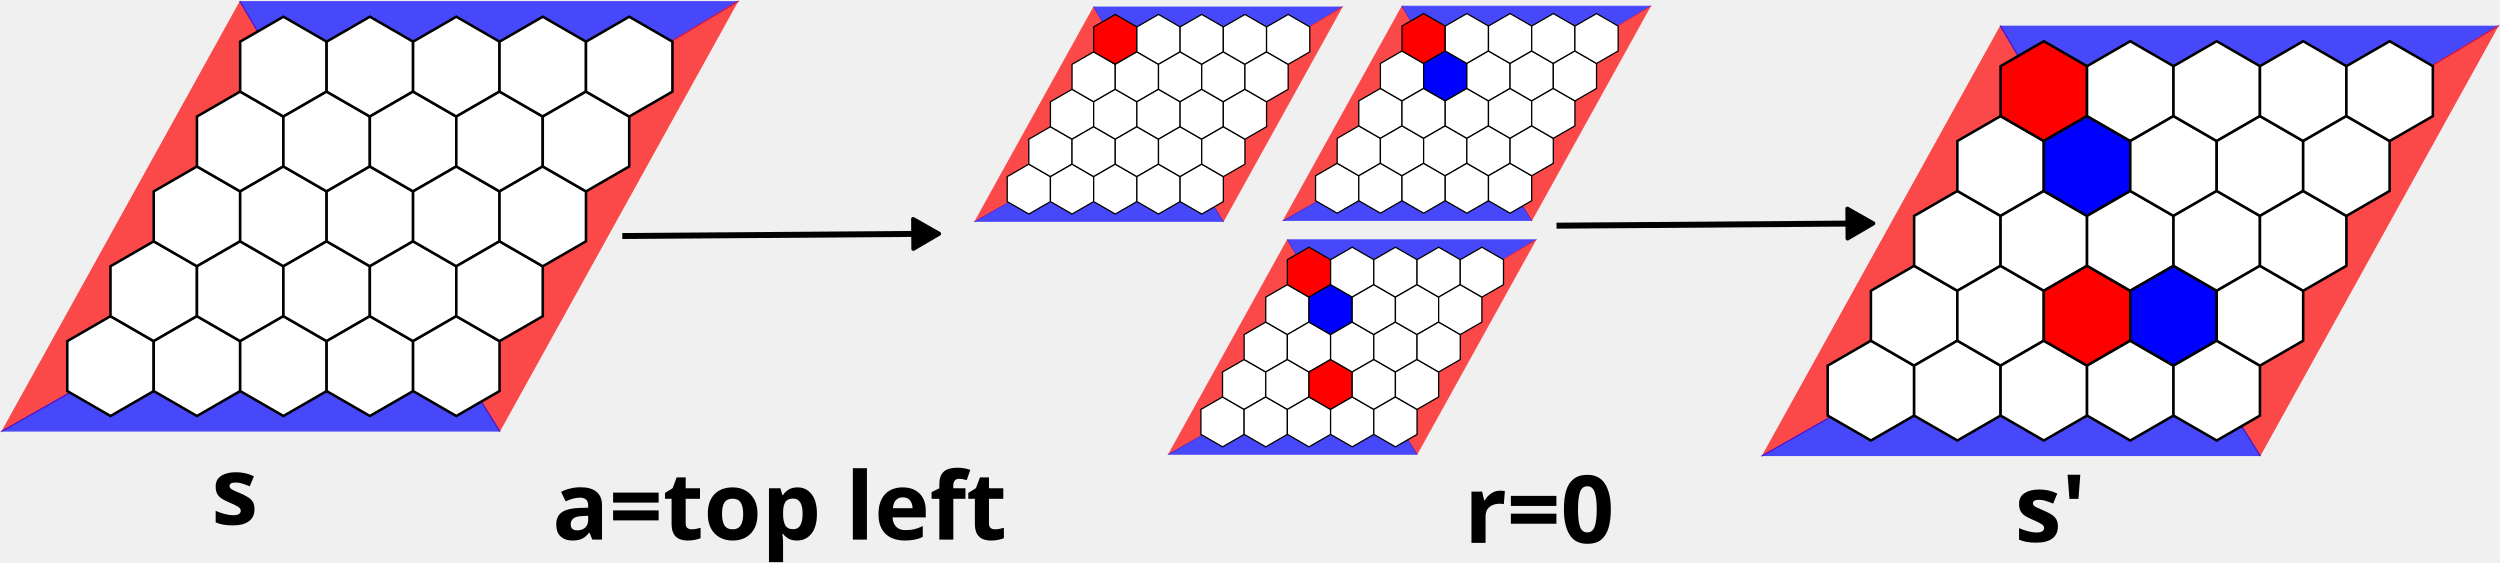
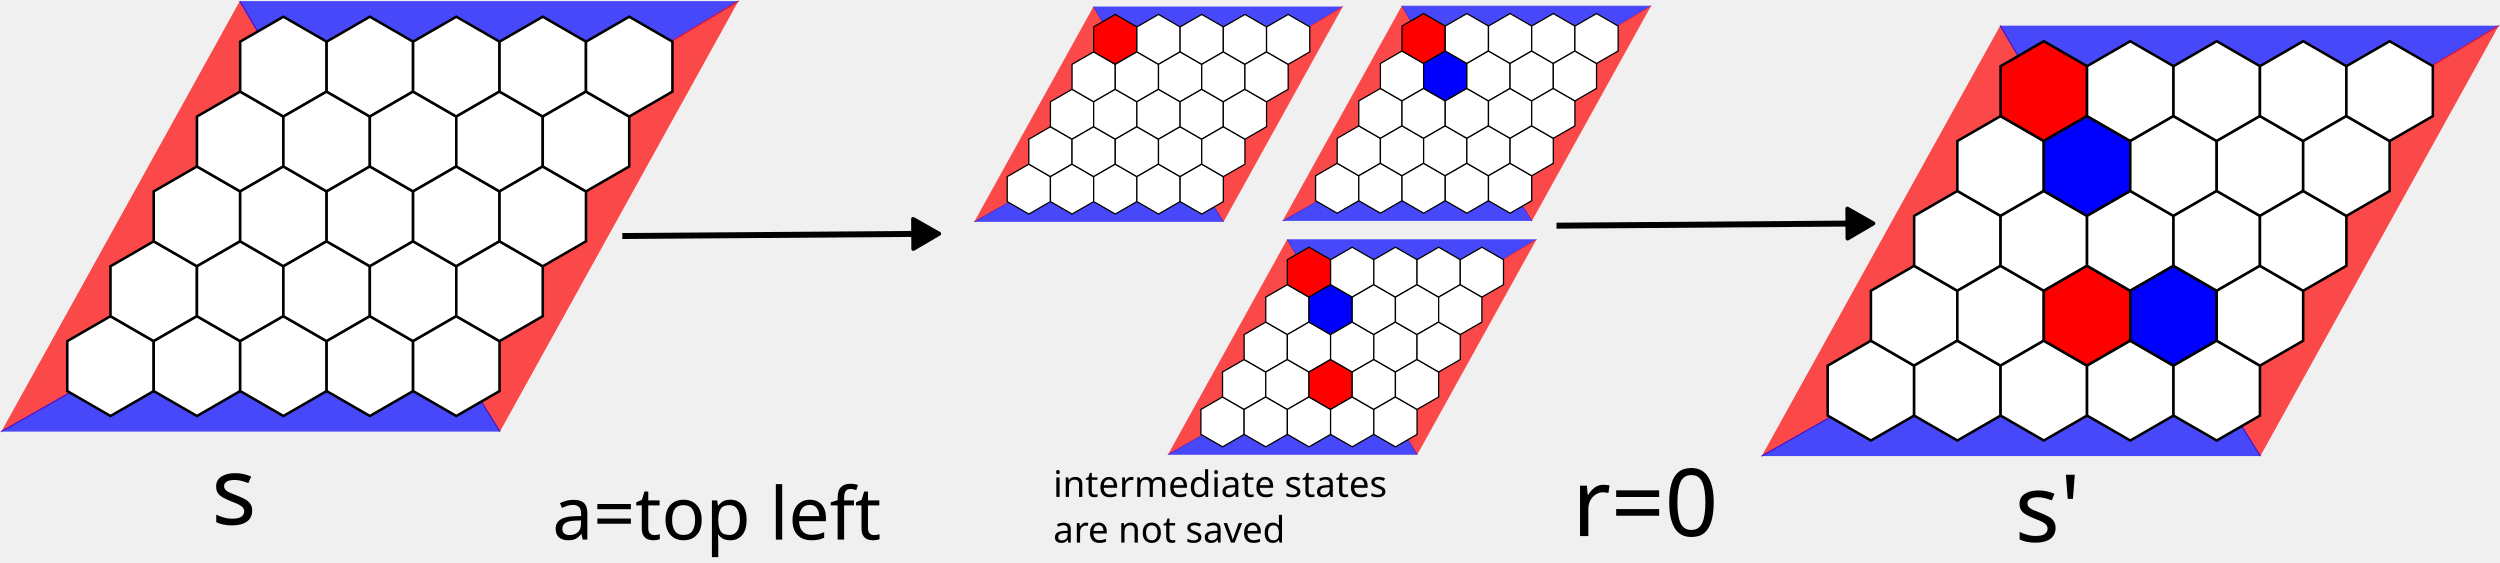
<svg xmlns="http://www.w3.org/2000/svg" width="338.025mm" height="76.004mm" viewBox="0 0 338.025 76.004" version="1.1" id="svg5" xml:space="preserve">
  <defs id="defs2">
    <marker style="overflow:visible" id="TriangleStart" refX="0" refY="0" orient="auto-start-reverse" markerWidth="4.992" markerHeight="5.667" viewBox="0 0 4.992 5.667" preserveAspectRatio="xMidYMid">
      <path transform="scale(0.5)" style="fill:context-stroke;fill-rule:evenodd;stroke:context-stroke;stroke-width:1pt" d="M 5.77,0 -2.88,5 V -5 Z" id="path135" />
    </marker>
    <style type="text/css" id="style642">*{stroke-linejoin: round; stroke-linecap: butt}</style>
    <clipPath id="p66aa4b6fb8">
      <rect x="10.8" y="170.846" width="629.28" height="367.507" id="rect738" />
    </clipPath>
    <style type="text/css" id="style814">*{stroke-linejoin: round; stroke-linecap: butt}</style>
    <clipPath id="pf52d8c88e2">
      <rect x="10.8" y="170.846" width="629.28" height="367.507" id="rect910" />
    </clipPath>
    <style type="text/css" id="style986">*{stroke-linejoin: round; stroke-linecap: butt}</style>
    <clipPath id="p89ed3692f3">
      <rect x="10.8" y="170.846" width="629.28" height="367.507" id="rect1082" />
    </clipPath>
    <style type="text/css" id="style1158">*{stroke-linejoin: round; stroke-linecap: butt}</style>
    <clipPath id="pb843fc2f6d">
      <rect x="10.8" y="170.846" width="629.28" height="367.507" id="rect1254" />
    </clipPath>
    <style type="text/css" id="style1330">*{stroke-linejoin: round; stroke-linecap: butt}</style>
    <clipPath id="p593a367868">
      <rect x="10.8" y="170.846" width="629.28" height="367.507" id="rect1426" />
    </clipPath>
    <style type="text/css" id="style3313">*{stroke-linejoin: round; stroke-linecap: butt}</style>
    <clipPath id="p9b82ed0cb2">
      <rect x="10.8" y="170.846" width="629.28" height="367.507" id="rect3409" />
    </clipPath>
    <style type="text/css" id="style3491">*{stroke-linejoin: round; stroke-linecap: butt}</style>
    <clipPath id="p8519d41365">
      <rect x="10.8" y="170.846" width="629.28" height="367.507" id="rect3587" />
    </clipPath>
    <style type="text/css" id="style3669">*{stroke-linejoin: round; stroke-linecap: butt}</style>
    <clipPath id="pec400bf562">
      <rect x="10.8" y="170.846" width="629.28" height="367.507" id="rect3765" />
    </clipPath>
    <style type="text/css" id="style3847">*{stroke-linejoin: round; stroke-linecap: butt}</style>
    <clipPath id="p92cd59f896">
      <rect x="10.8" y="170.846" width="629.28" height="367.507" id="rect3943" />
    </clipPath>
    <marker style="overflow:visible" id="TriangleStart-2" refX="0" refY="0" orient="auto-start-reverse" markerWidth="4.992" markerHeight="5.667" viewBox="0 0 4.992 5.667" preserveAspectRatio="xMidYMid">
      <path transform="scale(0.5)" style="fill:context-stroke;fill-rule:evenodd;stroke:context-stroke;stroke-width:1pt" d="M 5.77,0 -2.88,5 V -5 Z" id="path135-9" />
    </marker>
  </defs>
  <g id="layer1" transform="translate(-2.812804,-1.337187)">
    <g id="axes_1-6" transform="matrix(0.1736803,0,0,0.1736803,-3.702242,-30.99597)">
      <g id="patch_2-1">
        <path d="M 325.44,359.108 39.404,521.649 224.486,187.551 Z" clip-path="url(#p593a367868)" style="opacity:0.7;fill:#ff0000;stroke:#ff0000;stroke-linejoin:miter" id="path1337" />
      </g>
      <g id="patch_3-5">
        <path d="M 325.44,359.108 611.476,187.551 H 224.486 Z" clip-path="url(#p593a367868)" style="opacity:0.7;fill:#0000ff;stroke:#0000ff;stroke-linejoin:miter" id="path1340" />
      </g>
      <g id="patch_4-9">
        <path d="M 325.44,359.108 611.476,187.551 426.394,521.649 Z" clip-path="url(#p593a367868)" style="opacity:0.7;fill:#ff0000;stroke:#ff0000;stroke-linejoin:miter" id="path1343" />
      </g>
      <g id="patch_5-49">
        <path d="M 325.44,359.108 39.404,521.649 H 426.394 Z" clip-path="url(#p593a367868)" style="opacity:0.7;fill:#0000ff;stroke:#0000ff;stroke-linejoin:miter" id="path1346" />
      </g>
      <g id="patch_6-0">
        <path d="m 123.532,432.314 -33.651,19.429 v 38.857 l 33.651,19.429 33.651,-19.429 v -38.857 z" clip-path="url(#p593a367868)" style="fill:#ffffff;stroke:#000000;stroke-width:2;stroke-linejoin:miter" id="path1349" />
      </g>
      <g id="patch_7-91">
        <path d="m 157.183,374.029 -33.651,19.429 v 38.857 l 33.651,19.429 33.651,-19.429 v -38.857 z" clip-path="url(#p593a367868)" style="fill:#ffffff;stroke:#000000;stroke-width:2;stroke-linejoin:miter" id="path1352" />
      </g>
      <g id="patch_8-77">
        <path d="m 190.835,315.743 -33.651,19.429 v 38.857 l 33.651,19.429 33.651,-19.429 v -38.857 z" clip-path="url(#p593a367868)" style="fill:#ffffff;stroke:#000000;stroke-width:2;stroke-linejoin:miter" id="path1355" />
      </g>
      <g id="patch_9-1">
        <path d="m 224.486,257.457 -33.651,19.429 v 38.857 l 33.651,19.429 33.651,-19.429 v -38.857 z" clip-path="url(#p593a367868)" style="fill:#ffffff;stroke:#000000;stroke-width:2;stroke-linejoin:miter" id="path1358" />
      </g>
      <g id="patch_10-1">
        <path d="m 258.137,199.171 -33.651,19.429 v 38.857 l 33.651,19.429 33.651,-19.429 v -38.857 z" clip-path="url(#p593a367868)" style="fill:#ffffff;stroke:#000000;stroke-width:2;stroke-linejoin:miter" id="path1361" />
      </g>
      <g id="patch_11-5">
        <path d="m 190.835,432.314 -33.651,19.429 v 38.857 l 33.651,19.429 33.651,-19.429 v -38.857 z" clip-path="url(#p593a367868)" style="fill:#ffffff;stroke:#000000;stroke-width:2;stroke-linejoin:miter" id="path1364" />
      </g>
      <g id="patch_12-97">
        <path d="m 224.486,374.029 -33.651,19.429 v 38.857 l 33.651,19.429 33.651,-19.429 v -38.857 z" clip-path="url(#p593a367868)" style="fill:#ffffff;stroke:#000000;stroke-width:2;stroke-linejoin:miter" id="path1367" />
      </g>
      <g id="patch_13-7">
        <path d="m 258.137,315.743 -33.651,19.429 v 38.857 l 33.651,19.429 33.651,-19.429 v -38.857 z" clip-path="url(#p593a367868)" style="fill:#ffffff;stroke:#000000;stroke-width:2;stroke-linejoin:miter" id="path1370" />
      </g>
      <g id="patch_14-67">
        <path d="m 291.789,257.457 -33.651,19.429 v 38.857 l 33.651,19.429 33.651,-19.429 v -38.857 z" clip-path="url(#p593a367868)" style="fill:#ffffff;stroke:#000000;stroke-width:2;stroke-linejoin:miter" id="path1373" />
      </g>
      <g id="patch_15-3">
        <path d="m 325.44,199.171 -33.651,19.429 v 38.857 l 33.651,19.429 33.651,-19.429 v -38.857 z" clip-path="url(#p593a367868)" style="fill:#ffffff;stroke:#000000;stroke-width:2;stroke-linejoin:miter" id="path1376" />
      </g>
      <g id="patch_16-65">
        <path d="m 258.137,432.314 -33.651,19.429 v 38.857 l 33.651,19.429 33.651,-19.429 v -38.857 z" clip-path="url(#p593a367868)" style="fill:#ffffff;stroke:#000000;stroke-width:2;stroke-linejoin:miter" id="path1379" />
      </g>
      <g id="patch_17-6">
        <path d="m 291.789,374.029 -33.651,19.429 v 38.857 l 33.651,19.429 33.651,-19.429 v -38.857 z" clip-path="url(#p593a367868)" style="fill:#ffffff;stroke:#000000;stroke-width:2;stroke-linejoin:miter" id="path1382" />
      </g>
      <g id="patch_18-3">
        <path d="m 325.44,315.743 -33.651,19.429 v 38.857 l 33.651,19.429 33.651,-19.429 v -38.857 z" clip-path="url(#p593a367868)" style="fill:#ffffff;stroke:#000000;stroke-width:2;stroke-linejoin:miter" id="path1385" />
      </g>
      <g id="patch_19-94">
        <path d="M 359.091,257.457 325.44,276.886 v 38.857 l 33.651,19.429 33.651,-19.429 v -38.857 z" clip-path="url(#p593a367868)" style="fill:#ffffff;stroke:#000000;stroke-width:2;stroke-linejoin:miter" id="path1388" />
      </g>
      <g id="patch_20-81">
        <path d="m 392.743,199.171 -33.651,19.429 v 38.857 l 33.651,19.429 33.651,-19.429 v -38.857 z" clip-path="url(#p593a367868)" style="fill:#ffffff;stroke:#000000;stroke-width:2;stroke-linejoin:miter" id="path1391" />
      </g>
      <g id="patch_21-2">
        <path d="m 325.44,432.314 -33.651,19.429 v 38.857 l 33.651,19.429 33.651,-19.429 v -38.857 z" clip-path="url(#p593a367868)" style="fill:#ffffff;stroke:#000000;stroke-width:2;stroke-linejoin:miter" id="path1394" />
      </g>
      <g id="patch_22-93">
        <path d="M 359.091,374.029 325.44,393.457 v 38.857 l 33.651,19.429 33.651,-19.429 v -38.857 z" clip-path="url(#p593a367868)" style="fill:#ffffff;stroke:#000000;stroke-width:2;stroke-linejoin:miter" id="path1397" />
      </g>
      <g id="patch_23-90">
        <path d="m 392.743,315.743 -33.651,19.429 v 38.857 l 33.651,19.429 33.651,-19.429 v -38.857 z" clip-path="url(#p593a367868)" style="fill:#ffffff;stroke:#000000;stroke-width:2;stroke-linejoin:miter" id="path1400" />
      </g>
      <g id="patch_24-8">
        <path d="m 426.394,257.457 -33.651,19.429 v 38.857 l 33.651,19.429 33.651,-19.429 v -38.857 z" clip-path="url(#p593a367868)" style="fill:#ffffff;stroke:#000000;stroke-width:2;stroke-linejoin:miter" id="path1403" />
      </g>
      <g id="patch_25-8">
        <path d="m 460.045,199.171 -33.651,19.429 v 38.857 l 33.651,19.429 33.651,-19.429 v -38.857 z" clip-path="url(#p593a367868)" style="fill:#ffffff;stroke:#000000;stroke-width:2;stroke-linejoin:miter" id="path1406" />
      </g>
      <g id="patch_26-5">
        <path d="m 392.743,432.314 -33.651,19.429 v 38.857 l 33.651,19.429 33.651,-19.429 v -38.857 z" clip-path="url(#p593a367868)" style="fill:#ffffff;stroke:#000000;stroke-width:2;stroke-linejoin:miter" id="path1409" />
      </g>
      <g id="patch_27-0">
        <path d="m 426.394,374.029 -33.651,19.429 v 38.857 l 33.651,19.429 33.651,-19.429 v -38.857 z" clip-path="url(#p593a367868)" style="fill:#ffffff;stroke:#000000;stroke-width:2;stroke-linejoin:miter" id="path1412" />
      </g>
      <g id="patch_28-9">
        <path d="m 460.045,315.743 -33.651,19.429 v 38.857 l 33.651,19.429 33.651,-19.429 v -38.857 z" clip-path="url(#p593a367868)" style="fill:#ffffff;stroke:#000000;stroke-width:2;stroke-linejoin:miter" id="path1415" />
      </g>
      <g id="patch_29-6">
        <path d="m 493.697,257.457 -33.651,19.429 v 38.857 l 33.651,19.429 33.651,-19.429 v -38.857 z" clip-path="url(#p593a367868)" style="fill:#ffffff;stroke:#000000;stroke-width:2;stroke-linejoin:miter" id="path1418" />
      </g>
      <g id="patch_30-3">
        <path d="m 527.348,199.171 -33.651,19.429 v 38.857 l 33.651,19.429 33.651,-19.429 v -38.857 z" clip-path="url(#p593a367868)" style="fill:#ffffff;stroke:#000000;stroke-width:2;stroke-linejoin:miter" id="path1421" />
      </g>
    </g>
-     <text xml:space="preserve" style="font-weight:bold;font-size:12.7px;font-family:sans-serif;-inkscape-font-specification:'sans-serif Bold';fill:#000000;stroke-width:0.309" x="31.396" y="72.247" id="text2017">
-       <tspan id="tspan2015" style="font-size:12.7px;stroke-width:0.309" x="31.396" y="72.247">s</tspan>
-     </text>
-     <text xml:space="preserve" style="font-weight:bold;font-size:12.7px;font-family:sans-serif;-inkscape-font-specification:'sans-serif Bold';fill:#000000;stroke-width:0.309;stroke-linecap:butt;stroke-linejoin:round" x="275.23" y="74.584" id="text2017-3">
-       <tspan id="tspan2015-8" style="font-size:12.7px;stroke-width:0.309" x="275.23" y="74.584">s'</tspan>
-     </text>
-     <text xml:space="preserve" style="font-weight:bold;font-size:12.7px;font-family:sans-serif;-inkscape-font-specification:'sans-serif Bold';fill:#000000;stroke-width:0.309;stroke-linecap:butt;stroke-linejoin:round" x="77.493" y="74.293" id="text2017-5">
-       <tspan id="tspan2015-5" style="font-size:12.7px;stroke-width:0.309" x="77.493" y="74.293">a=top left</tspan>
-     </text>
-     <text xml:space="preserve" style="font-weight:bold;font-size:12.7px;font-family:sans-serif;-inkscape-font-specification:'sans-serif Bold';fill:#000000;stroke-width:0.309;stroke-linecap:butt;stroke-linejoin:round" x="200.786" y="74.739" id="text2017-5-2">
-       <tspan id="tspan2015-5-8" style="font-size:12.7px;stroke-width:0.309" x="200.786" y="74.739">r=0</tspan>
+     <text xml:space="preserve" style="font-weight:normal;font-size:12.7px;font-family:sans-serif;-inkscape-font-specification:sans-serif;fill:#000000;stroke-width:0.309;font-style:normal;font-stretch:normal;font-variant:normal" x="31.396" y="72.247" id="text2017">
+       <tspan id="tspan2015" style="font-size:12.7px;stroke-width:0.309;-inkscape-font-specification:sans-serif;font-family:sans-serif;font-weight:normal;font-style:normal;font-stretch:normal;font-variant:normal" x="31.396" y="72.247">s</tspan>
+     </text>
+     <text xml:space="preserve" style="font-weight:normal;font-size:12.7px;font-family:sans-serif;-inkscape-font-specification:sans-serif;fill:#000000;stroke-width:0.309;stroke-linecap:butt;stroke-linejoin:round;font-style:normal;font-stretch:normal;font-variant:normal" x="275.23" y="74.584" id="text2017-3">
+       <tspan id="tspan2015-8" style="font-size:12.7px;stroke-width:0.309;-inkscape-font-specification:sans-serif;font-family:sans-serif;font-weight:normal;font-style:normal;font-stretch:normal;font-variant:normal" x="275.23" y="74.584">s'</tspan>
+     </text>
+     <text xml:space="preserve" style="font-weight:normal;font-size:9.878px;font-family:sans-serif;-inkscape-font-specification:sans-serif;fill:#000000;stroke-width:0.309;stroke-linecap:butt;stroke-linejoin:round;font-style:normal;font-stretch:normal;font-variant:normal" x="77.493" y="74.293" id="text2017-5">
+       <tspan id="tspan2015-5" style="stroke-width:0.309;-inkscape-font-specification:sans-serif;font-family:sans-serif;font-weight:normal;font-style:normal;font-stretch:normal;font-variant:normal;font-size:9.878px" x="77.493" y="74.293">a=top left</tspan>
+     </text>
+     <text xml:space="preserve" style="font-style:normal;font-variant:normal;font-weight:normal;font-stretch:normal;font-size:4.939px;font-family:sans-serif;-inkscape-font-specification:sans-serif;fill:#000000;stroke-width:0.309;stroke-linecap:butt;stroke-linejoin:round" x="145.219" y="68.523" id="text2017-5-0">
+       <tspan id="tspan2015-5-4" style="font-style:normal;font-variant:normal;font-weight:normal;font-stretch:normal;font-size:4.939px;font-family:sans-serif;-inkscape-font-specification:sans-serif;stroke-width:0.309" x="145.219" y="68.523">intermediate states</tspan>
+       <tspan style="font-style:normal;font-variant:normal;font-weight:normal;font-stretch:normal;font-size:4.939px;font-family:sans-serif;-inkscape-font-specification:sans-serif;stroke-width:0.309" x="145.219" y="74.697" id="tspan5545">are not saved</tspan>
+     </text>
+     <text xml:space="preserve" style="font-style:normal;font-variant:normal;font-weight:normal;font-stretch:normal;font-size:12.7px;font-family:sans-serif;-inkscape-font-specification:sans-serif;fill:#000000;stroke-width:0.309;stroke-linecap:butt;stroke-linejoin:round" x="215.373" y="73.822" id="text2017-5-2">
+       <tspan id="tspan2015-5-8" style="font-style:normal;font-variant:normal;font-weight:normal;font-stretch:normal;font-size:12.7px;font-family:sans-serif;-inkscape-font-specification:sans-serif;stroke-width:0.309" x="215.373" y="73.822">r=0</tspan>
    </text>
    <path style="fill:none;stroke:#000000;stroke-width:0.809;stroke-dasharray:none;stroke-opacity:1;marker-end:url(#TriangleStart)" d="m 86.955,33.249 40.5,-0.292" id="path2073" />
    <path style="fill:none;stroke:#000000;stroke-width:0.809;stroke-linecap:butt;stroke-linejoin:round;stroke-dasharray:none;stroke-opacity:1;marker-end:url(#TriangleStart-2)" d="m 213.272,31.851 40.5,-0.292" id="path2073-0" />
    <g id="axes_1" transform="matrix(0.08684017,0,0,0.08684017,131.1917,-14.00982)">
      <g id="patch_2">
        <path d="M 325.44,359.108 39.404,521.649 224.486,187.551 Z" clip-path="url(#p9b82ed0cb2)" style="opacity:0.7;fill:#ff0000;stroke:#ff0000;stroke-linejoin:miter" id="path3320" />
      </g>
      <g id="patch_3">
        <path d="M 325.44,359.108 611.476,187.551 H 224.486 Z" clip-path="url(#p9b82ed0cb2)" style="opacity:0.7;fill:#0000ff;stroke:#0000ff;stroke-linejoin:miter" id="path3323" />
      </g>
      <g id="patch_4">
        <path d="M 325.44,359.108 611.476,187.551 426.394,521.649 Z" clip-path="url(#p9b82ed0cb2)" style="opacity:0.7;fill:#ff0000;stroke:#ff0000;stroke-linejoin:miter" id="path3326" />
      </g>
      <g id="patch_5">
        <path d="M 325.44,359.108 39.404,521.649 H 426.394 Z" clip-path="url(#p9b82ed0cb2)" style="opacity:0.7;fill:#0000ff;stroke:#0000ff;stroke-linejoin:miter" id="path3329" />
      </g>
      <g id="patch_6">
        <path d="m 123.532,432.314 -33.651,19.429 v 38.857 l 33.651,19.429 33.651,-19.429 v -38.857 z" clip-path="url(#p9b82ed0cb2)" style="fill:#ffffff;stroke:#000000;stroke-width:2;stroke-linejoin:miter" id="path3332" />
      </g>
      <g id="patch_7">
        <path d="m 157.183,374.029 -33.651,19.429 v 38.857 l 33.651,19.429 33.651,-19.429 v -38.857 z" clip-path="url(#p9b82ed0cb2)" style="fill:#ffffff;stroke:#000000;stroke-width:2;stroke-linejoin:miter" id="path3335" />
      </g>
      <g id="patch_8">
        <path d="m 190.835,315.743 -33.651,19.429 v 38.857 l 33.651,19.429 33.651,-19.429 v -38.857 z" clip-path="url(#p9b82ed0cb2)" style="fill:#ffffff;stroke:#000000;stroke-width:2;stroke-linejoin:miter" id="path3338" />
      </g>
      <g id="patch_9">
        <path d="m 224.486,257.457 -33.651,19.429 v 38.857 l 33.651,19.429 33.651,-19.429 v -38.857 z" clip-path="url(#p9b82ed0cb2)" style="fill:#ffffff;stroke:#000000;stroke-width:2;stroke-linejoin:miter" id="path3341" />
      </g>
      <g id="patch_10">
        <path d="m 258.137,199.171 -33.651,19.429 v 38.857 l 33.651,19.429 33.651,-19.429 v -38.857 z" clip-path="url(#p9b82ed0cb2)" style="fill:#ff0000;stroke:#000000;stroke-width:2;stroke-linejoin:miter" id="path3344" />
      </g>
      <g id="patch_11">
        <path d="m 190.835,432.314 -33.651,19.429 v 38.857 l 33.651,19.429 33.651,-19.429 v -38.857 z" clip-path="url(#p9b82ed0cb2)" style="fill:#ffffff;stroke:#000000;stroke-width:2;stroke-linejoin:miter" id="path3347" />
      </g>
      <g id="patch_12">
        <path d="m 224.486,374.029 -33.651,19.429 v 38.857 l 33.651,19.429 33.651,-19.429 v -38.857 z" clip-path="url(#p9b82ed0cb2)" style="fill:#ffffff;stroke:#000000;stroke-width:2;stroke-linejoin:miter" id="path3350" />
      </g>
      <g id="patch_13">
        <path d="m 258.137,315.743 -33.651,19.429 v 38.857 l 33.651,19.429 33.651,-19.429 v -38.857 z" clip-path="url(#p9b82ed0cb2)" style="fill:#ffffff;stroke:#000000;stroke-width:2;stroke-linejoin:miter" id="path3353" />
      </g>
      <g id="patch_14">
        <path d="m 291.789,257.457 -33.651,19.429 v 38.857 l 33.651,19.429 33.651,-19.429 v -38.857 z" clip-path="url(#p9b82ed0cb2)" style="fill:#ffffff;stroke:#000000;stroke-width:2;stroke-linejoin:miter" id="path3356" />
      </g>
      <g id="patch_15">
        <path d="m 325.44,199.171 -33.651,19.429 v 38.857 l 33.651,19.429 33.651,-19.429 v -38.857 z" clip-path="url(#p9b82ed0cb2)" style="fill:#ffffff;stroke:#000000;stroke-width:2;stroke-linejoin:miter" id="path3359" />
      </g>
      <g id="patch_16">
        <path d="m 258.137,432.314 -33.651,19.429 v 38.857 l 33.651,19.429 33.651,-19.429 v -38.857 z" clip-path="url(#p9b82ed0cb2)" style="fill:#ffffff;stroke:#000000;stroke-width:2;stroke-linejoin:miter" id="path3362" />
      </g>
      <g id="patch_17">
        <path d="m 291.789,374.029 -33.651,19.429 v 38.857 l 33.651,19.429 33.651,-19.429 v -38.857 z" clip-path="url(#p9b82ed0cb2)" style="fill:#ffffff;stroke:#000000;stroke-width:2;stroke-linejoin:miter" id="path3365" />
      </g>
      <g id="patch_18">
        <path d="m 325.44,315.743 -33.651,19.429 v 38.857 l 33.651,19.429 33.651,-19.429 v -38.857 z" clip-path="url(#p9b82ed0cb2)" style="fill:#ffffff;stroke:#000000;stroke-width:2;stroke-linejoin:miter" id="path3368" />
      </g>
      <g id="patch_19">
        <path d="M 359.091,257.457 325.44,276.886 v 38.857 l 33.651,19.429 33.651,-19.429 v -38.857 z" clip-path="url(#p9b82ed0cb2)" style="fill:#ffffff;stroke:#000000;stroke-width:2;stroke-linejoin:miter" id="path3371" />
      </g>
      <g id="patch_20">
        <path d="m 392.743,199.171 -33.651,19.429 v 38.857 l 33.651,19.429 33.651,-19.429 v -38.857 z" clip-path="url(#p9b82ed0cb2)" style="fill:#ffffff;stroke:#000000;stroke-width:2;stroke-linejoin:miter" id="path3374" />
      </g>
      <g id="patch_21">
        <path d="m 325.44,432.314 -33.651,19.429 v 38.857 l 33.651,19.429 33.651,-19.429 v -38.857 z" clip-path="url(#p9b82ed0cb2)" style="fill:#ffffff;stroke:#000000;stroke-width:2;stroke-linejoin:miter" id="path3377" />
      </g>
      <g id="patch_22">
        <path d="M 359.091,374.029 325.44,393.457 v 38.857 l 33.651,19.429 33.651,-19.429 v -38.857 z" clip-path="url(#p9b82ed0cb2)" style="fill:#ffffff;stroke:#000000;stroke-width:2;stroke-linejoin:miter" id="path3380" />
      </g>
      <g id="patch_23">
        <path d="m 392.743,315.743 -33.651,19.429 v 38.857 l 33.651,19.429 33.651,-19.429 v -38.857 z" clip-path="url(#p9b82ed0cb2)" style="fill:#ffffff;stroke:#000000;stroke-width:2;stroke-linejoin:miter" id="path3383" />
      </g>
      <g id="patch_24">
        <path d="m 426.394,257.457 -33.651,19.429 v 38.857 l 33.651,19.429 33.651,-19.429 v -38.857 z" clip-path="url(#p9b82ed0cb2)" style="fill:#ffffff;stroke:#000000;stroke-width:2;stroke-linejoin:miter" id="path3386" />
      </g>
      <g id="patch_25">
        <path d="m 460.045,199.171 -33.651,19.429 v 38.857 l 33.651,19.429 33.651,-19.429 v -38.857 z" clip-path="url(#p9b82ed0cb2)" style="fill:#ffffff;stroke:#000000;stroke-width:2;stroke-linejoin:miter" id="path3389" />
      </g>
      <g id="patch_26">
        <path d="m 392.743,432.314 -33.651,19.429 v 38.857 l 33.651,19.429 33.651,-19.429 v -38.857 z" clip-path="url(#p9b82ed0cb2)" style="fill:#ffffff;stroke:#000000;stroke-width:2;stroke-linejoin:miter" id="path3392" />
      </g>
      <g id="patch_27">
        <path d="m 426.394,374.029 -33.651,19.429 v 38.857 l 33.651,19.429 33.651,-19.429 v -38.857 z" clip-path="url(#p9b82ed0cb2)" style="fill:#ffffff;stroke:#000000;stroke-width:2;stroke-linejoin:miter" id="path3395" />
      </g>
      <g id="patch_28">
        <path d="m 460.045,315.743 -33.651,19.429 v 38.857 l 33.651,19.429 33.651,-19.429 v -38.857 z" clip-path="url(#p9b82ed0cb2)" style="fill:#ffffff;stroke:#000000;stroke-width:2;stroke-linejoin:miter" id="path3398" />
      </g>
      <g id="patch_29">
        <path d="m 493.697,257.457 -33.651,19.429 v 38.857 l 33.651,19.429 33.651,-19.429 v -38.857 z" clip-path="url(#p9b82ed0cb2)" style="fill:#ffffff;stroke:#000000;stroke-width:2;stroke-linejoin:miter" id="path3401" />
      </g>
      <g id="patch_30">
        <path d="m 527.348,199.171 -33.651,19.429 v 38.857 l 33.651,19.429 33.651,-19.429 v -38.857 z" clip-path="url(#p9b82ed0cb2)" style="fill:#ffffff;stroke:#000000;stroke-width:2;stroke-linejoin:miter" id="path3404" />
      </g>
    </g>
    <g id="axes_1-3" transform="matrix(0.08684017,0,0,0.08684017,172.8847,-14.12673)">
      <g id="patch_2-6">
        <path d="M 325.44,359.108 39.404,521.649 224.486,187.551 Z" clip-path="url(#p8519d41365)" style="opacity:0.7;fill:#ff0000;stroke:#ff0000;stroke-linejoin:miter" id="path3498" />
      </g>
      <g id="patch_3-8">
        <path d="M 325.44,359.108 611.476,187.551 H 224.486 Z" clip-path="url(#p8519d41365)" style="opacity:0.7;fill:#0000ff;stroke:#0000ff;stroke-linejoin:miter" id="path3501" />
      </g>
      <g id="patch_4-0">
        <path d="M 325.44,359.108 611.476,187.551 426.394,521.649 Z" clip-path="url(#p8519d41365)" style="opacity:0.7;fill:#ff0000;stroke:#ff0000;stroke-linejoin:miter" id="path3504" />
      </g>
      <g id="patch_5-2">
        <path d="M 325.44,359.108 39.404,521.649 H 426.394 Z" clip-path="url(#p8519d41365)" style="opacity:0.7;fill:#0000ff;stroke:#0000ff;stroke-linejoin:miter" id="path3507" />
      </g>
      <g id="patch_6-1">
        <path d="m 123.532,432.314 -33.651,19.429 v 38.857 l 33.651,19.429 33.651,-19.429 v -38.857 z" clip-path="url(#p8519d41365)" style="fill:#ffffff;stroke:#000000;stroke-width:2;stroke-linejoin:miter" id="path3510" />
      </g>
      <g id="patch_7-0">
        <path d="m 157.183,374.029 -33.651,19.429 v 38.857 l 33.651,19.429 33.651,-19.429 v -38.857 z" clip-path="url(#p8519d41365)" style="fill:#ffffff;stroke:#000000;stroke-width:2;stroke-linejoin:miter" id="path3513" />
      </g>
      <g id="patch_8-5">
        <path d="m 190.835,315.743 -33.651,19.429 v 38.857 l 33.651,19.429 33.651,-19.429 v -38.857 z" clip-path="url(#p8519d41365)" style="fill:#ffffff;stroke:#000000;stroke-width:2;stroke-linejoin:miter" id="path3516" />
      </g>
      <g id="patch_9-11">
        <path d="m 224.486,257.457 -33.651,19.429 v 38.857 l 33.651,19.429 33.651,-19.429 v -38.857 z" clip-path="url(#p8519d41365)" style="fill:#ffffff;stroke:#000000;stroke-width:2;stroke-linejoin:miter" id="path3519" />
      </g>
      <g id="patch_10-0">
        <path d="m 258.137,199.171 -33.651,19.429 v 38.857 l 33.651,19.429 33.651,-19.429 v -38.857 z" clip-path="url(#p8519d41365)" style="fill:#ff0000;stroke:#000000;stroke-width:2;stroke-linejoin:miter" id="path3522" />
      </g>
      <g id="patch_11-8">
        <path d="m 190.835,432.314 -33.651,19.429 v 38.857 l 33.651,19.429 33.651,-19.429 v -38.857 z" clip-path="url(#p8519d41365)" style="fill:#ffffff;stroke:#000000;stroke-width:2;stroke-linejoin:miter" id="path3525" />
      </g>
      <g id="patch_12-5">
        <path d="m 224.486,374.029 -33.651,19.429 v 38.857 l 33.651,19.429 33.651,-19.429 v -38.857 z" clip-path="url(#p8519d41365)" style="fill:#ffffff;stroke:#000000;stroke-width:2;stroke-linejoin:miter" id="path3528" />
      </g>
      <g id="patch_13-0">
        <path d="m 258.137,315.743 -33.651,19.429 v 38.857 l 33.651,19.429 33.651,-19.429 v -38.857 z" clip-path="url(#p8519d41365)" style="fill:#ffffff;stroke:#000000;stroke-width:2;stroke-linejoin:miter" id="path3531" />
      </g>
      <g id="patch_14-6">
        <path d="m 291.789,257.457 -33.651,19.429 v 38.857 l 33.651,19.429 33.651,-19.429 v -38.857 z" clip-path="url(#p8519d41365)" style="fill:#0000ff;stroke:#000000;stroke-width:2;stroke-linejoin:miter" id="path3534" />
      </g>
      <g id="patch_15-4">
        <path d="m 325.44,199.171 -33.651,19.429 v 38.857 l 33.651,19.429 33.651,-19.429 v -38.857 z" clip-path="url(#p8519d41365)" style="fill:#ffffff;stroke:#000000;stroke-width:2;stroke-linejoin:miter" id="path3537" />
      </g>
      <g id="patch_16-6">
        <path d="m 258.137,432.314 -33.651,19.429 v 38.857 l 33.651,19.429 33.651,-19.429 v -38.857 z" clip-path="url(#p8519d41365)" style="fill:#ffffff;stroke:#000000;stroke-width:2;stroke-linejoin:miter" id="path3540" />
      </g>
      <g id="patch_17-2">
        <path d="m 291.789,374.029 -33.651,19.429 v 38.857 l 33.651,19.429 33.651,-19.429 v -38.857 z" clip-path="url(#p8519d41365)" style="fill:#ffffff;stroke:#000000;stroke-width:2;stroke-linejoin:miter" id="path3543" />
      </g>
      <g id="patch_18-5">
        <path d="m 325.44,315.743 -33.651,19.429 v 38.857 l 33.651,19.429 33.651,-19.429 v -38.857 z" clip-path="url(#p8519d41365)" style="fill:#ffffff;stroke:#000000;stroke-width:2;stroke-linejoin:miter" id="path3546" />
      </g>
      <g id="patch_19-8">
        <path d="M 359.091,257.457 325.44,276.886 v 38.857 l 33.651,19.429 33.651,-19.429 v -38.857 z" clip-path="url(#p8519d41365)" style="fill:#ffffff;stroke:#000000;stroke-width:2;stroke-linejoin:miter" id="path3549" />
      </g>
      <g id="patch_20-6">
        <path d="m 392.743,199.171 -33.651,19.429 v 38.857 l 33.651,19.429 33.651,-19.429 v -38.857 z" clip-path="url(#p8519d41365)" style="fill:#ffffff;stroke:#000000;stroke-width:2;stroke-linejoin:miter" id="path3552" />
      </g>
      <g id="patch_21-28">
        <path d="m 325.44,432.314 -33.651,19.429 v 38.857 l 33.651,19.429 33.651,-19.429 v -38.857 z" clip-path="url(#p8519d41365)" style="fill:#ffffff;stroke:#000000;stroke-width:2;stroke-linejoin:miter" id="path3555" />
      </g>
      <g id="patch_22-4">
        <path d="M 359.091,374.029 325.44,393.457 v 38.857 l 33.651,19.429 33.651,-19.429 v -38.857 z" clip-path="url(#p8519d41365)" style="fill:#ffffff;stroke:#000000;stroke-width:2;stroke-linejoin:miter" id="path3558" />
      </g>
      <g id="patch_23-7">
        <path d="m 392.743,315.743 -33.651,19.429 v 38.857 l 33.651,19.429 33.651,-19.429 v -38.857 z" clip-path="url(#p8519d41365)" style="fill:#ffffff;stroke:#000000;stroke-width:2;stroke-linejoin:miter" id="path3561" />
      </g>
      <g id="patch_24-2">
        <path d="m 426.394,257.457 -33.651,19.429 v 38.857 l 33.651,19.429 33.651,-19.429 v -38.857 z" clip-path="url(#p8519d41365)" style="fill:#ffffff;stroke:#000000;stroke-width:2;stroke-linejoin:miter" id="path3564" />
      </g>
      <g id="patch_25-4">
        <path d="m 460.045,199.171 -33.651,19.429 v 38.857 l 33.651,19.429 33.651,-19.429 v -38.857 z" clip-path="url(#p8519d41365)" style="fill:#ffffff;stroke:#000000;stroke-width:2;stroke-linejoin:miter" id="path3567" />
      </g>
      <g id="patch_26-0">
        <path d="m 392.743,432.314 -33.651,19.429 v 38.857 l 33.651,19.429 33.651,-19.429 v -38.857 z" clip-path="url(#p8519d41365)" style="fill:#ffffff;stroke:#000000;stroke-width:2;stroke-linejoin:miter" id="path3570" />
      </g>
      <g id="patch_27-6">
        <path d="m 426.394,374.029 -33.651,19.429 v 38.857 l 33.651,19.429 33.651,-19.429 v -38.857 z" clip-path="url(#p8519d41365)" style="fill:#ffffff;stroke:#000000;stroke-width:2;stroke-linejoin:miter" id="path3573" />
      </g>
      <g id="patch_28-2">
        <path d="m 460.045,315.743 -33.651,19.429 v 38.857 l 33.651,19.429 33.651,-19.429 v -38.857 z" clip-path="url(#p8519d41365)" style="fill:#ffffff;stroke:#000000;stroke-width:2;stroke-linejoin:miter" id="path3576" />
      </g>
      <g id="patch_29-9">
        <path d="m 493.697,257.457 -33.651,19.429 v 38.857 l 33.651,19.429 33.651,-19.429 v -38.857 z" clip-path="url(#p8519d41365)" style="fill:#ffffff;stroke:#000000;stroke-width:2;stroke-linejoin:miter" id="path3579" />
      </g>
      <g id="patch_30-9">
        <path d="m 527.348,199.171 -33.651,19.429 v 38.857 l 33.651,19.429 33.651,-19.429 v -38.857 z" clip-path="url(#p8519d41365)" style="fill:#ffffff;stroke:#000000;stroke-width:2;stroke-linejoin:miter" id="path3582" />
      </g>
    </g>
    <g id="axes_1-1" transform="matrix(0.08684017,0,0,0.08684017,157.3831,17.46526)">
      <g id="patch_2-3">
        <path d="M 325.44,359.108 39.404,521.649 224.486,187.551 Z" clip-path="url(#pec400bf562)" style="opacity:0.7;fill:#ff0000;stroke:#ff0000;stroke-linejoin:miter" id="path3676" />
      </g>
      <g id="patch_3-1">
        <path d="M 325.44,359.108 611.476,187.551 H 224.486 Z" clip-path="url(#pec400bf562)" style="opacity:0.7;fill:#0000ff;stroke:#0000ff;stroke-linejoin:miter" id="path3679" />
      </g>
      <g id="patch_4-1">
        <path d="M 325.44,359.108 611.476,187.551 426.394,521.649 Z" clip-path="url(#pec400bf562)" style="opacity:0.7;fill:#ff0000;stroke:#ff0000;stroke-linejoin:miter" id="path3682" />
      </g>
      <g id="patch_5-0">
        <path d="M 325.44,359.108 39.404,521.649 H 426.394 Z" clip-path="url(#pec400bf562)" style="opacity:0.7;fill:#0000ff;stroke:#0000ff;stroke-linejoin:miter" id="path3685" />
      </g>
      <g id="patch_6-3">
        <path d="m 123.532,432.314 -33.651,19.429 v 38.857 l 33.651,19.429 33.651,-19.429 v -38.857 z" clip-path="url(#pec400bf562)" style="fill:#ffffff;stroke:#000000;stroke-width:2;stroke-linejoin:miter" id="path3688" />
      </g>
      <g id="patch_7-4">
        <path d="m 157.183,374.029 -33.651,19.429 v 38.857 l 33.651,19.429 33.651,-19.429 v -38.857 z" clip-path="url(#pec400bf562)" style="fill:#ffffff;stroke:#000000;stroke-width:2;stroke-linejoin:miter" id="path3691" />
      </g>
      <g id="patch_8-0">
        <path d="m 190.835,315.743 -33.651,19.429 v 38.857 l 33.651,19.429 33.651,-19.429 v -38.857 z" clip-path="url(#pec400bf562)" style="fill:#ffffff;stroke:#000000;stroke-width:2;stroke-linejoin:miter" id="path3694" />
      </g>
      <g id="patch_9-3">
        <path d="m 224.486,257.457 -33.651,19.429 v 38.857 l 33.651,19.429 33.651,-19.429 v -38.857 z" clip-path="url(#pec400bf562)" style="fill:#ffffff;stroke:#000000;stroke-width:2;stroke-linejoin:miter" id="path3697" />
      </g>
      <g id="patch_10-9">
        <path d="m 258.137,199.171 -33.651,19.429 v 38.857 l 33.651,19.429 33.651,-19.429 v -38.857 z" clip-path="url(#pec400bf562)" style="fill:#ff0000;stroke:#000000;stroke-width:2;stroke-linejoin:miter" id="path3700" />
      </g>
      <g id="patch_11-1">
        <path d="m 190.835,432.314 -33.651,19.429 v 38.857 l 33.651,19.429 33.651,-19.429 v -38.857 z" clip-path="url(#pec400bf562)" style="fill:#ffffff;stroke:#000000;stroke-width:2;stroke-linejoin:miter" id="path3703" />
      </g>
      <g id="patch_12-9">
        <path d="m 224.486,374.029 -33.651,19.429 v 38.857 l 33.651,19.429 33.651,-19.429 v -38.857 z" clip-path="url(#pec400bf562)" style="fill:#ffffff;stroke:#000000;stroke-width:2;stroke-linejoin:miter" id="path3706" />
      </g>
      <g id="patch_13-6">
        <path d="m 258.137,315.743 -33.651,19.429 v 38.857 l 33.651,19.429 33.651,-19.429 v -38.857 z" clip-path="url(#pec400bf562)" style="fill:#ffffff;stroke:#000000;stroke-width:2;stroke-linejoin:miter" id="path3709" />
      </g>
      <g id="patch_14-9">
        <path d="m 291.789,257.457 -33.651,19.429 v 38.857 l 33.651,19.429 33.651,-19.429 v -38.857 z" clip-path="url(#pec400bf562)" style="fill:#0000ff;stroke:#000000;stroke-width:2;stroke-linejoin:miter" id="path3712" />
      </g>
      <g id="patch_15-33">
        <path d="m 325.44,199.171 -33.651,19.429 v 38.857 l 33.651,19.429 33.651,-19.429 v -38.857 z" clip-path="url(#pec400bf562)" style="fill:#ffffff;stroke:#000000;stroke-width:2;stroke-linejoin:miter" id="path3715" />
      </g>
      <g id="patch_16-8">
        <path d="m 258.137,432.314 -33.651,19.429 v 38.857 l 33.651,19.429 33.651,-19.429 v -38.857 z" clip-path="url(#pec400bf562)" style="fill:#ffffff;stroke:#000000;stroke-width:2;stroke-linejoin:miter" id="path3718" />
      </g>
      <g id="patch_17-0">
        <path d="m 291.789,374.029 -33.651,19.429 v 38.857 l 33.651,19.429 33.651,-19.429 v -38.857 z" clip-path="url(#pec400bf562)" style="fill:#ff0000;stroke:#000000;stroke-width:2;stroke-linejoin:miter" id="path3721" />
      </g>
      <g id="patch_18-56">
        <path d="m 325.44,315.743 -33.651,19.429 v 38.857 l 33.651,19.429 33.651,-19.429 v -38.857 z" clip-path="url(#pec400bf562)" style="fill:#ffffff;stroke:#000000;stroke-width:2;stroke-linejoin:miter" id="path3724" />
      </g>
      <g id="patch_19-6">
        <path d="M 359.091,257.457 325.44,276.886 v 38.857 l 33.651,19.429 33.651,-19.429 v -38.857 z" clip-path="url(#pec400bf562)" style="fill:#ffffff;stroke:#000000;stroke-width:2;stroke-linejoin:miter" id="path3727" />
      </g>
      <g id="patch_20-4">
        <path d="m 392.743,199.171 -33.651,19.429 v 38.857 l 33.651,19.429 33.651,-19.429 v -38.857 z" clip-path="url(#pec400bf562)" style="fill:#ffffff;stroke:#000000;stroke-width:2;stroke-linejoin:miter" id="path3730" />
      </g>
      <g id="patch_21-0">
        <path d="m 325.44,432.314 -33.651,19.429 v 38.857 l 33.651,19.429 33.651,-19.429 v -38.857 z" clip-path="url(#pec400bf562)" style="fill:#ffffff;stroke:#000000;stroke-width:2;stroke-linejoin:miter" id="path3733" />
      </g>
      <g id="patch_22-0">
        <path d="M 359.091,374.029 325.44,393.457 v 38.857 l 33.651,19.429 33.651,-19.429 v -38.857 z" clip-path="url(#pec400bf562)" style="fill:#ffffff;stroke:#000000;stroke-width:2;stroke-linejoin:miter" id="path3736" />
      </g>
      <g id="patch_23-4">
        <path d="m 392.743,315.743 -33.651,19.429 v 38.857 l 33.651,19.429 33.651,-19.429 v -38.857 z" clip-path="url(#pec400bf562)" style="fill:#ffffff;stroke:#000000;stroke-width:2;stroke-linejoin:miter" id="path3739" />
      </g>
      <g id="patch_24-6">
        <path d="m 426.394,257.457 -33.651,19.429 v 38.857 l 33.651,19.429 33.651,-19.429 v -38.857 z" clip-path="url(#pec400bf562)" style="fill:#ffffff;stroke:#000000;stroke-width:2;stroke-linejoin:miter" id="path3742" />
      </g>
      <g id="patch_25-2">
        <path d="m 460.045,199.171 -33.651,19.429 v 38.857 l 33.651,19.429 33.651,-19.429 v -38.857 z" clip-path="url(#pec400bf562)" style="fill:#ffffff;stroke:#000000;stroke-width:2;stroke-linejoin:miter" id="path3745" />
      </g>
      <g id="patch_26-6">
        <path d="m 392.743,432.314 -33.651,19.429 v 38.857 l 33.651,19.429 33.651,-19.429 v -38.857 z" clip-path="url(#pec400bf562)" style="fill:#ffffff;stroke:#000000;stroke-width:2;stroke-linejoin:miter" id="path3748" />
      </g>
      <g id="patch_27-7">
        <path d="m 426.394,374.029 -33.651,19.429 v 38.857 l 33.651,19.429 33.651,-19.429 v -38.857 z" clip-path="url(#pec400bf562)" style="fill:#ffffff;stroke:#000000;stroke-width:2;stroke-linejoin:miter" id="path3751" />
      </g>
      <g id="patch_28-5">
        <path d="m 460.045,315.743 -33.651,19.429 v 38.857 l 33.651,19.429 33.651,-19.429 v -38.857 z" clip-path="url(#pec400bf562)" style="fill:#ffffff;stroke:#000000;stroke-width:2;stroke-linejoin:miter" id="path3754" />
      </g>
      <g id="patch_29-69">
        <path d="m 493.697,257.457 -33.651,19.429 v 38.857 l 33.651,19.429 33.651,-19.429 v -38.857 z" clip-path="url(#pec400bf562)" style="fill:#ffffff;stroke:#000000;stroke-width:2;stroke-linejoin:miter" id="path3757" />
      </g>
      <g id="patch_30-8">
        <path d="m 527.348,199.171 -33.651,19.429 v 38.857 l 33.651,19.429 33.651,-19.429 v -38.857 z" clip-path="url(#pec400bf562)" style="fill:#ffffff;stroke:#000000;stroke-width:2;stroke-linejoin:miter" id="path3760" />
      </g>
    </g>
    <g id="axes_1-8" transform="matrix(0.1736803,0,0,0.1736803,234.323,-27.68302)">
      <g id="patch_2-2">
        <path d="M 325.44,359.108 39.404,521.649 224.486,187.551 Z" clip-path="url(#p92cd59f896)" style="opacity:0.7;fill:#ff0000;stroke:#ff0000;stroke-linejoin:miter" id="path3854" />
      </g>
      <g id="patch_3-9">
        <path d="M 325.44,359.108 611.476,187.551 H 224.486 Z" clip-path="url(#p92cd59f896)" style="opacity:0.7;fill:#0000ff;stroke:#0000ff;stroke-linejoin:miter" id="path3857" />
      </g>
      <g id="patch_4-96">
        <path d="M 325.44,359.108 611.476,187.551 426.394,521.649 Z" clip-path="url(#p92cd59f896)" style="opacity:0.7;fill:#ff0000;stroke:#ff0000;stroke-linejoin:miter" id="path3860" />
      </g>
      <g id="patch_5-02">
        <path d="M 325.44,359.108 39.404,521.649 H 426.394 Z" clip-path="url(#p92cd59f896)" style="opacity:0.7;fill:#0000ff;stroke:#0000ff;stroke-linejoin:miter" id="path3863" />
      </g>
      <g id="patch_6-7">
        <path d="m 123.532,432.314 -33.651,19.429 v 38.857 l 33.651,19.429 33.651,-19.429 v -38.857 z" clip-path="url(#p92cd59f896)" style="fill:#ffffff;stroke:#000000;stroke-width:2;stroke-linejoin:miter" id="path3866" />
      </g>
      <g id="patch_7-6">
        <path d="m 157.183,374.029 -33.651,19.429 v 38.857 l 33.651,19.429 33.651,-19.429 v -38.857 z" clip-path="url(#p92cd59f896)" style="fill:#ffffff;stroke:#000000;stroke-width:2;stroke-linejoin:miter" id="path3869" />
      </g>
      <g id="patch_8-1">
        <path d="m 190.835,315.743 -33.651,19.429 v 38.857 l 33.651,19.429 33.651,-19.429 v -38.857 z" clip-path="url(#p92cd59f896)" style="fill:#ffffff;stroke:#000000;stroke-width:2;stroke-linejoin:miter" id="path3872" />
      </g>
      <g id="patch_9-32">
        <path d="m 224.486,257.457 -33.651,19.429 v 38.857 l 33.651,19.429 33.651,-19.429 v -38.857 z" clip-path="url(#p92cd59f896)" style="fill:#ffffff;stroke:#000000;stroke-width:2;stroke-linejoin:miter" id="path3875" />
      </g>
      <g id="patch_10-15">
        <path d="m 258.137,199.171 -33.651,19.429 v 38.857 l 33.651,19.429 33.651,-19.429 v -38.857 z" clip-path="url(#p92cd59f896)" style="fill:#ff0000;stroke:#000000;stroke-width:2;stroke-linejoin:miter" id="path3878" />
      </g>
      <g id="patch_11-9">
        <path d="m 190.835,432.314 -33.651,19.429 v 38.857 l 33.651,19.429 33.651,-19.429 v -38.857 z" clip-path="url(#p92cd59f896)" style="fill:#ffffff;stroke:#000000;stroke-width:2;stroke-linejoin:miter" id="path3881" />
      </g>
      <g id="patch_12-91">
        <path d="m 224.486,374.029 -33.651,19.429 v 38.857 l 33.651,19.429 33.651,-19.429 v -38.857 z" clip-path="url(#p92cd59f896)" style="fill:#ffffff;stroke:#000000;stroke-width:2;stroke-linejoin:miter" id="path3884" />
      </g>
      <g id="patch_13-4">
        <path d="m 258.137,315.743 -33.651,19.429 v 38.857 l 33.651,19.429 33.651,-19.429 v -38.857 z" clip-path="url(#p92cd59f896)" style="fill:#ffffff;stroke:#000000;stroke-width:2;stroke-linejoin:miter" id="path3887" />
      </g>
      <g id="patch_14-91">
        <path d="m 291.789,257.457 -33.651,19.429 v 38.857 l 33.651,19.429 33.651,-19.429 v -38.857 z" clip-path="url(#p92cd59f896)" style="fill:#0000ff;stroke:#000000;stroke-width:2;stroke-linejoin:miter" id="path3890" />
      </g>
      <g id="patch_15-0">
        <path d="m 325.44,199.171 -33.651,19.429 v 38.857 l 33.651,19.429 33.651,-19.429 v -38.857 z" clip-path="url(#p92cd59f896)" style="fill:#ffffff;stroke:#000000;stroke-width:2;stroke-linejoin:miter" id="path3893" />
      </g>
      <g id="patch_16-7">
        <path d="m 258.137,432.314 -33.651,19.429 v 38.857 l 33.651,19.429 33.651,-19.429 v -38.857 z" clip-path="url(#p92cd59f896)" style="fill:#ffffff;stroke:#000000;stroke-width:2;stroke-linejoin:miter" id="path3896" />
      </g>
      <g id="patch_17-5">
        <path d="m 291.789,374.029 -33.651,19.429 v 38.857 l 33.651,19.429 33.651,-19.429 v -38.857 z" clip-path="url(#p92cd59f896)" style="fill:#ff0000;stroke:#000000;stroke-width:2;stroke-linejoin:miter" id="path3899" />
      </g>
      <g id="patch_18-8">
        <path d="m 325.44,315.743 -33.651,19.429 v 38.857 l 33.651,19.429 33.651,-19.429 v -38.857 z" clip-path="url(#p92cd59f896)" style="fill:#ffffff;stroke:#000000;stroke-width:2;stroke-linejoin:miter" id="path3902" />
      </g>
      <g id="patch_19-7">
        <path d="M 359.091,257.457 325.44,276.886 v 38.857 l 33.651,19.429 33.651,-19.429 v -38.857 z" clip-path="url(#p92cd59f896)" style="fill:#ffffff;stroke:#000000;stroke-width:2;stroke-linejoin:miter" id="path3905" />
      </g>
      <g id="patch_20-0">
        <path d="m 392.743,199.171 -33.651,19.429 v 38.857 l 33.651,19.429 33.651,-19.429 v -38.857 z" clip-path="url(#p92cd59f896)" style="fill:#ffffff;stroke:#000000;stroke-width:2;stroke-linejoin:miter" id="path3908" />
      </g>
      <g id="patch_21-4">
        <path d="m 325.44,432.314 -33.651,19.429 v 38.857 l 33.651,19.429 33.651,-19.429 v -38.857 z" clip-path="url(#p92cd59f896)" style="fill:#ffffff;stroke:#000000;stroke-width:2;stroke-linejoin:miter" id="path3911" />
      </g>
      <g id="patch_22-8">
        <path d="M 359.091,374.029 325.44,393.457 v 38.857 l 33.651,19.429 33.651,-19.429 v -38.857 z" clip-path="url(#p92cd59f896)" style="fill:#0000ff;stroke:#000000;stroke-width:2;stroke-linejoin:miter" id="path3914" />
      </g>
      <g id="patch_23-0">
        <path d="m 392.743,315.743 -33.651,19.429 v 38.857 l 33.651,19.429 33.651,-19.429 v -38.857 z" clip-path="url(#p92cd59f896)" style="fill:#ffffff;stroke:#000000;stroke-width:2;stroke-linejoin:miter" id="path3917" />
      </g>
      <g id="patch_24-4">
        <path d="m 426.394,257.457 -33.651,19.429 v 38.857 l 33.651,19.429 33.651,-19.429 v -38.857 z" clip-path="url(#p92cd59f896)" style="fill:#ffffff;stroke:#000000;stroke-width:2;stroke-linejoin:miter" id="path3920" />
      </g>
      <g id="patch_25-29">
        <path d="m 460.045,199.171 -33.651,19.429 v 38.857 l 33.651,19.429 33.651,-19.429 v -38.857 z" clip-path="url(#p92cd59f896)" style="fill:#ffffff;stroke:#000000;stroke-width:2;stroke-linejoin:miter" id="path3923" />
      </g>
      <g id="patch_26-61">
        <path d="m 392.743,432.314 -33.651,19.429 v 38.857 l 33.651,19.429 33.651,-19.429 v -38.857 z" clip-path="url(#p92cd59f896)" style="fill:#ffffff;stroke:#000000;stroke-width:2;stroke-linejoin:miter" id="path3926" />
      </g>
      <g id="patch_27-04">
        <path d="m 426.394,374.029 -33.651,19.429 v 38.857 l 33.651,19.429 33.651,-19.429 v -38.857 z" clip-path="url(#p92cd59f896)" style="fill:#ffffff;stroke:#000000;stroke-width:2;stroke-linejoin:miter" id="path3929" />
      </g>
      <g id="patch_28-22">
        <path d="m 460.045,315.743 -33.651,19.429 v 38.857 l 33.651,19.429 33.651,-19.429 v -38.857 z" clip-path="url(#p92cd59f896)" style="fill:#ffffff;stroke:#000000;stroke-width:2;stroke-linejoin:miter" id="path3932" />
      </g>
      <g id="patch_29-2">
        <path d="m 493.697,257.457 -33.651,19.429 v 38.857 l 33.651,19.429 33.651,-19.429 v -38.857 z" clip-path="url(#p92cd59f896)" style="fill:#ffffff;stroke:#000000;stroke-width:2;stroke-linejoin:miter" id="path3935" />
      </g>
      <g id="patch_30-0">
        <path d="m 527.348,199.171 -33.651,19.429 v 38.857 l 33.651,19.429 33.651,-19.429 v -38.857 z" clip-path="url(#p92cd59f896)" style="fill:#ffffff;stroke:#000000;stroke-width:2;stroke-linejoin:miter" id="path3938" />
      </g>
    </g>
    <text xml:space="preserve" style="font-style:italic;font-variant:normal;font-weight:500;font-stretch:normal;font-size:12.7px;font-family:'InconsolataLGC Nerd Font';-inkscape-font-specification:'InconsolataLGC Nerd Font Medium Italic';fill:none;stroke:#000000;stroke-width:0.809;stroke-dasharray:none;stroke-opacity:1" x="197.612" y="79.94" id="text4388">
      <tspan id="tspan4386" style="stroke-width:0.809" x="197.612" y="79.94" />
    </text>
+     <text xml:space="preserve" style="font-style:normal;font-variant:normal;font-weight:normal;font-stretch:normal;font-size:9.878px;font-family:sans-serif;-inkscape-font-specification:sans-serif;fill:none;stroke:#000000;stroke-width:0.809;stroke-dasharray:none;stroke-opacity:1" x="148.868" y="71.782" id="text5516">
+       <tspan id="tspan5514" style="stroke-width:0.809" x="148.868" y="71.782" />
+     </text>
  </g>
</svg>
